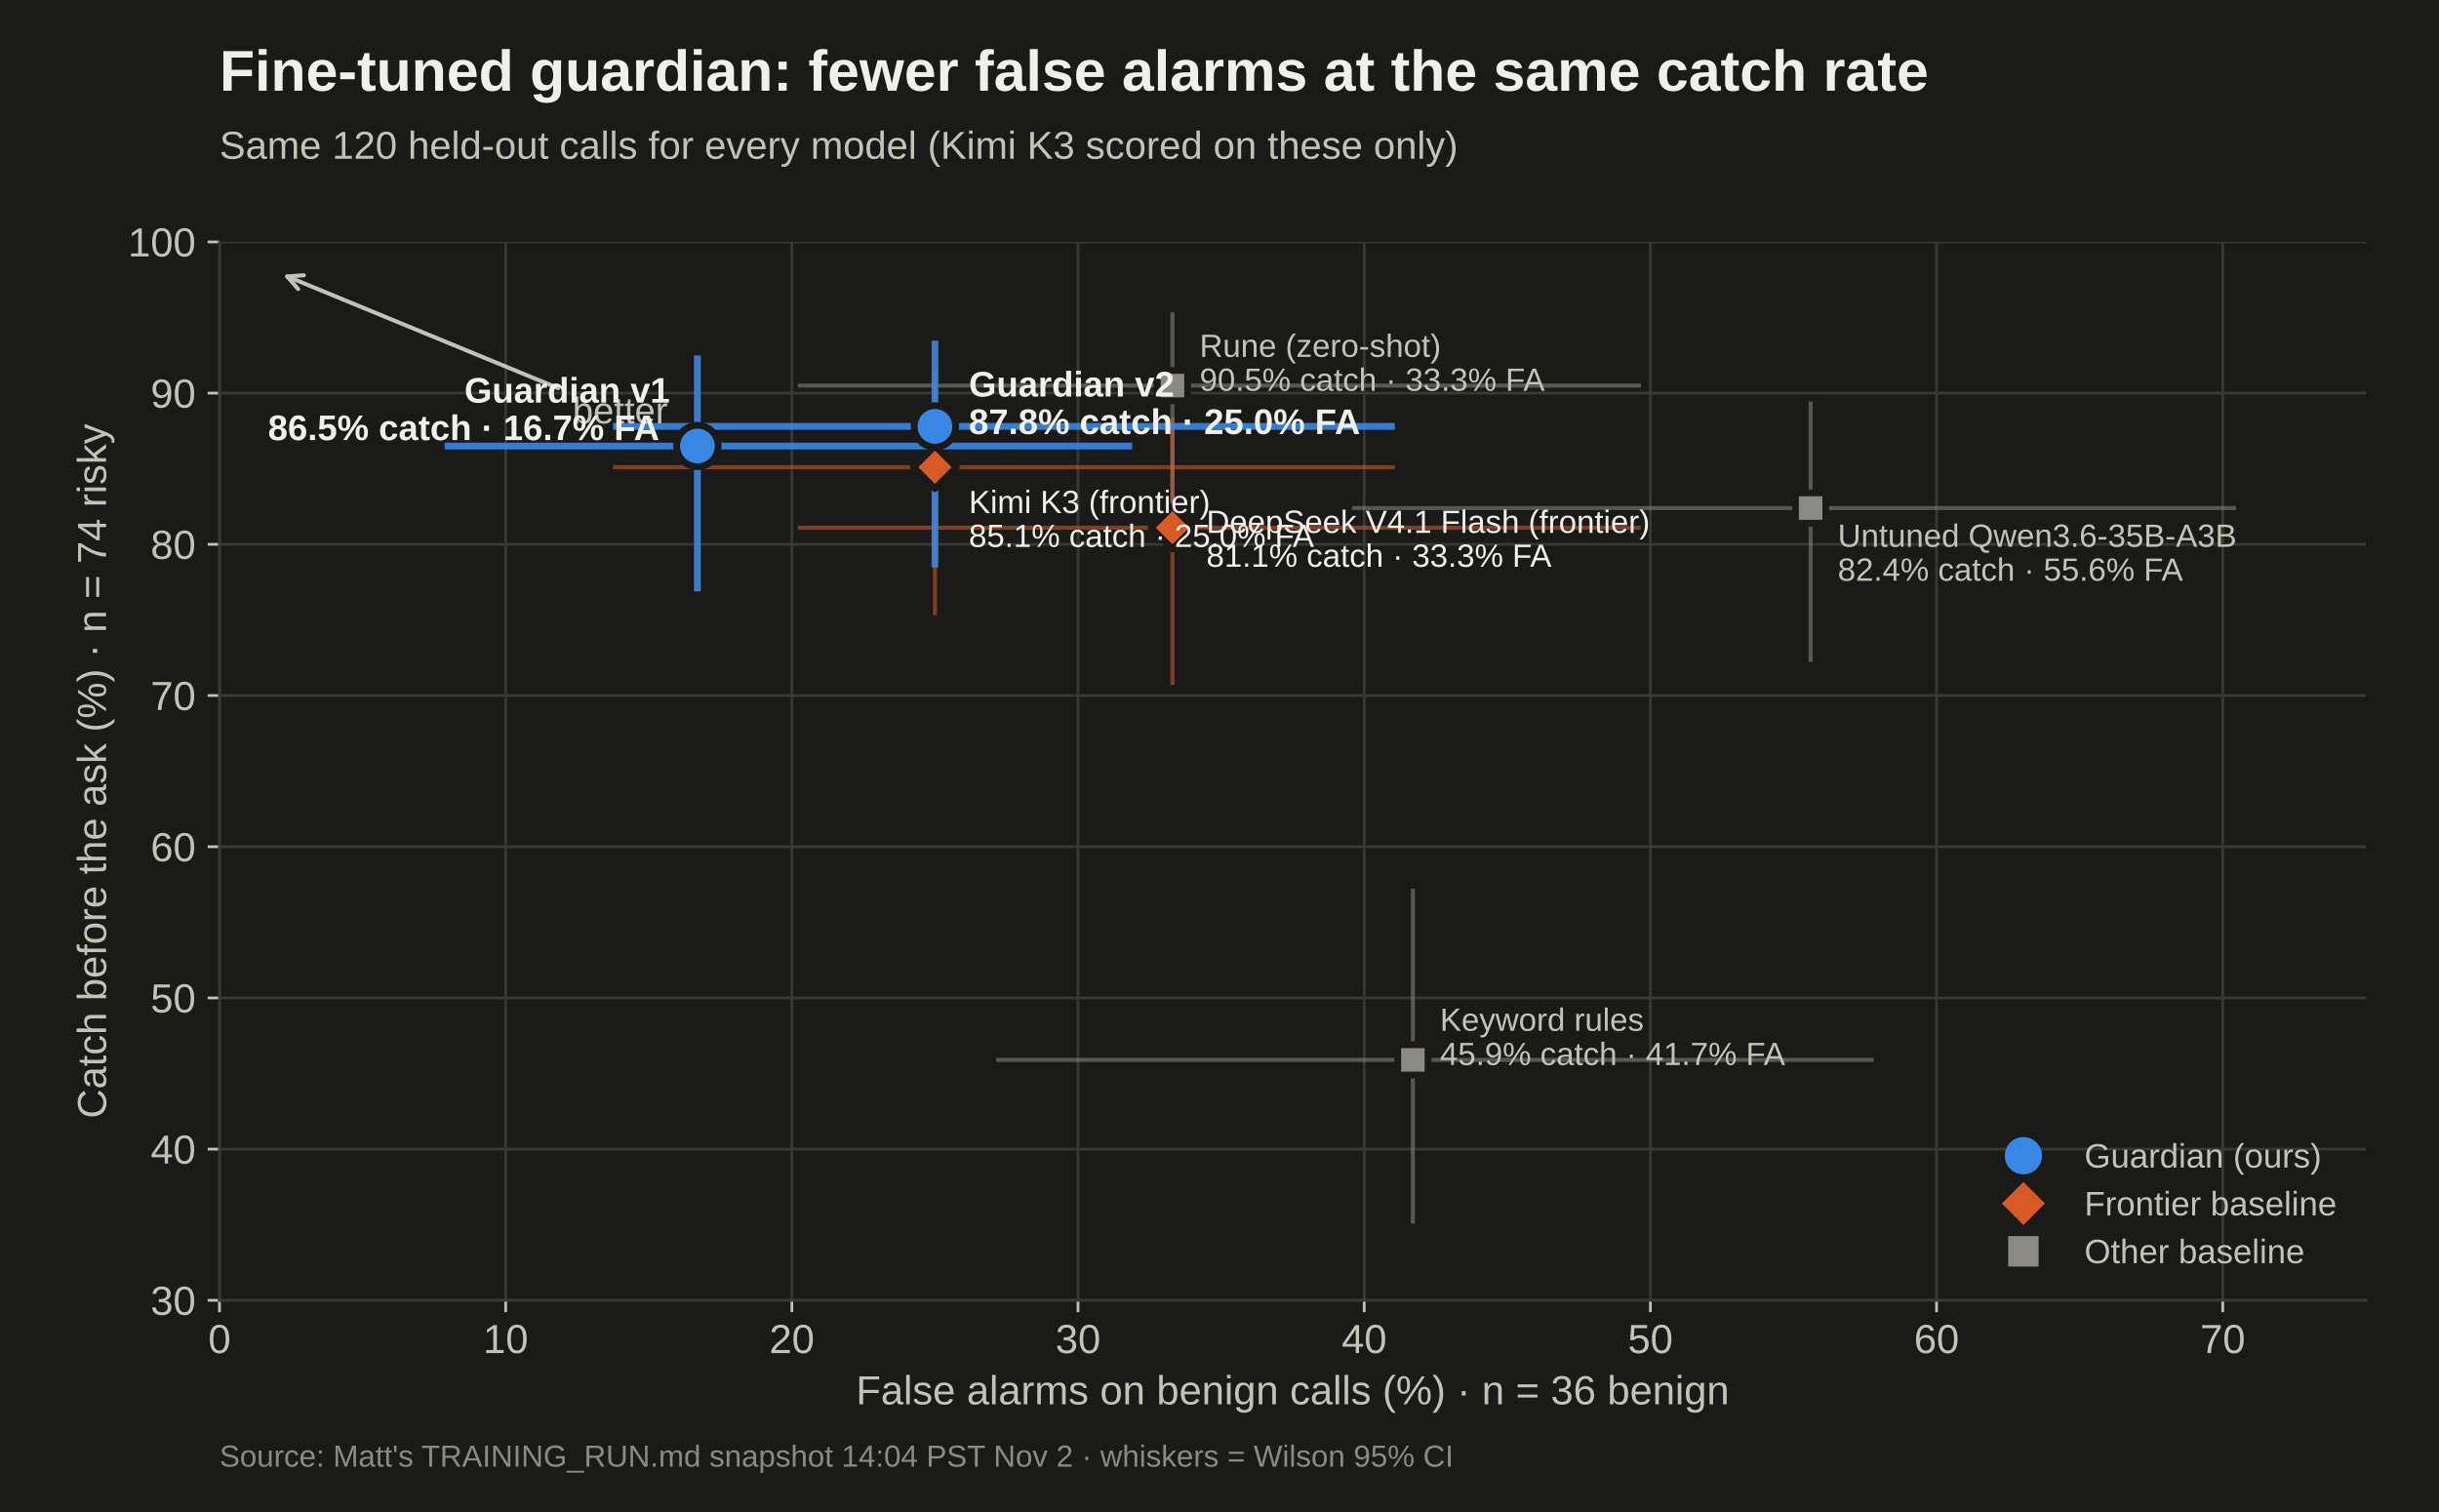
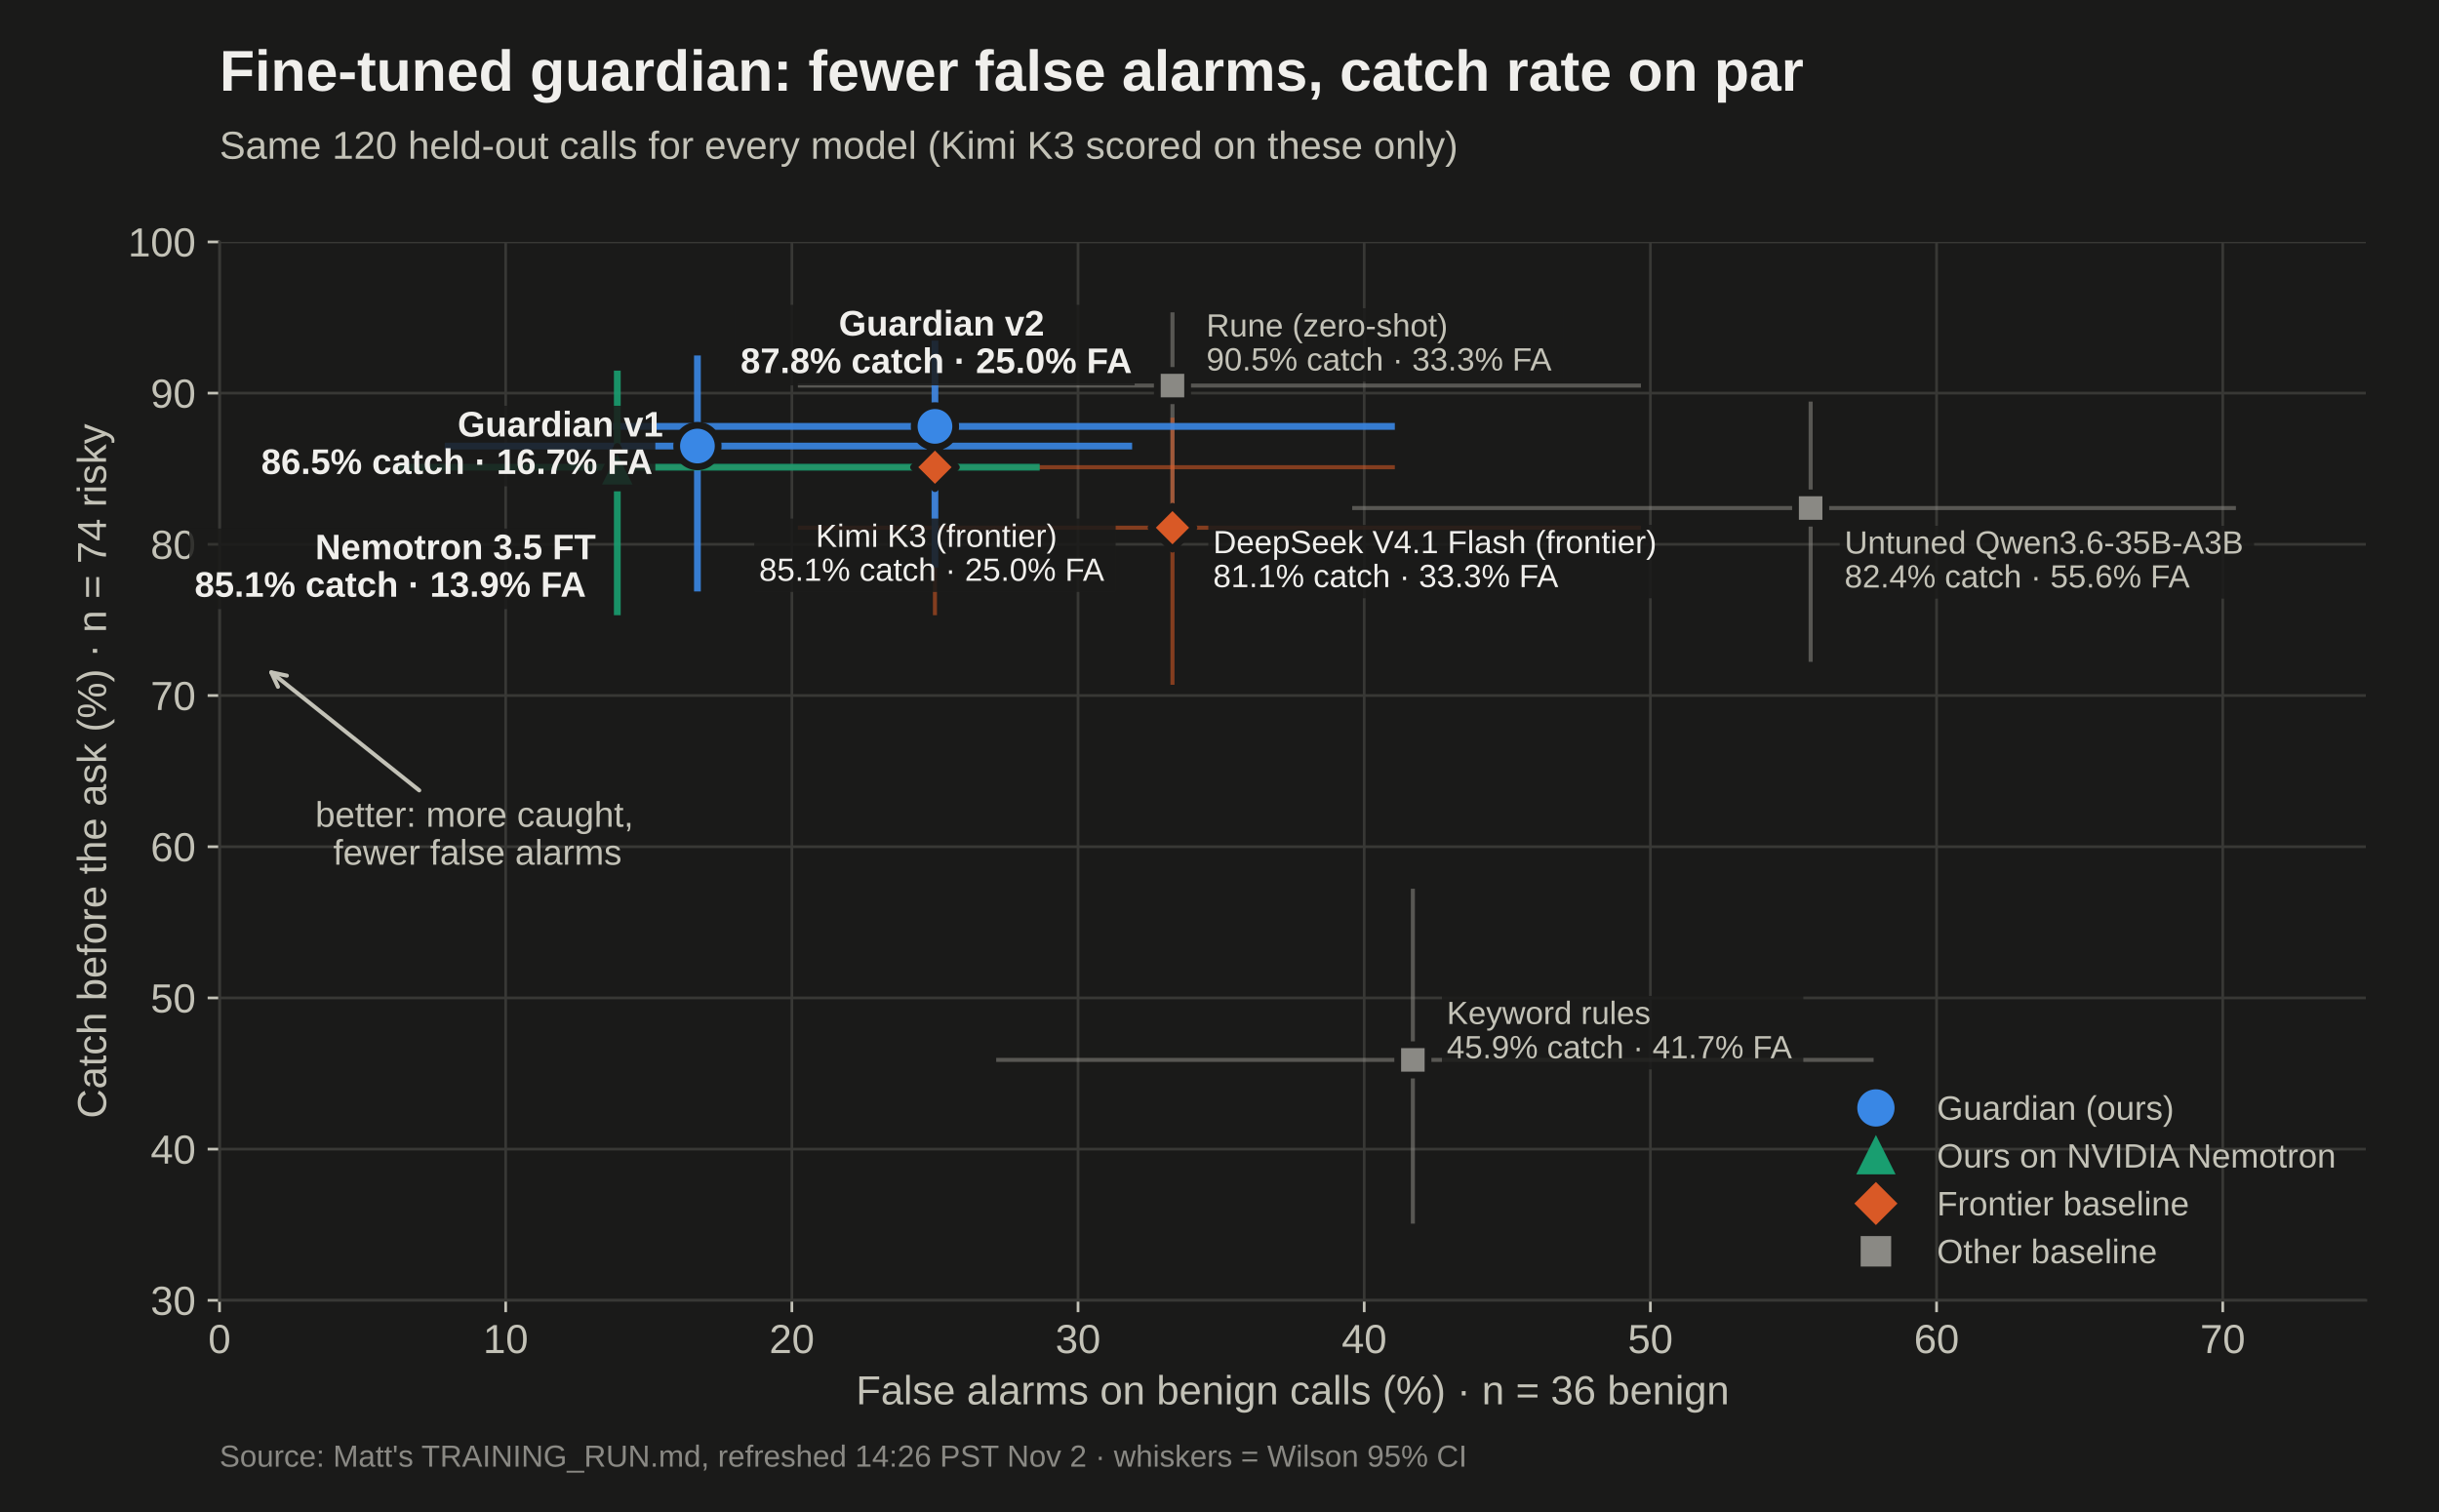
<svg xmlns="http://www.w3.org/2000/svg" xmlns:xlink="http://www.w3.org/1999/xlink" width="720pt" height="446.4pt" viewBox="0 0 720 446.4" version="1.1">
  <defs>
    <style type="text/css">*{stroke-linejoin: round; stroke-linecap: butt}</style>
  </defs>
  <g id="figure_1">
    <g id="patch_1">
      <path d="M 0 446.4  L 720 446.4  L 720 0  L 0 0  z " style="fill: #1a1a19" />
    </g>
    <g id="axes_1">
      <g id="patch_2">
        <path d="M 64.8 383.904  L 698.4 383.904  L 698.4 71.424  L 64.8 71.424  z " style="fill: #1a1a19" />
      </g>
      <g id="matplotlib.axis_1">
        <g id="xtick_1">
          <g id="line2d_1">
-             <path d="M 64.8 383.904  L 64.8 71.424  " clip-path="url(#pb480cf53c1)" style="fill: none; stroke: #383835; stroke-width: 0.8; stroke-linecap: square" />
+             <path d="M 64.8 383.904  L 64.8 71.424  " clip-path="url(#p4a1ff28bc2)" style="fill: none; stroke: #383835; stroke-width: 0.8; stroke-linecap: square" />
          </g>
          <g id="line2d_2">
            <defs>
-               <path id="m841cbc6b92" d="M 0 0  L 0 3.5  " style="stroke: #c3c2b7; stroke-width: 0.8" />
+               <path id="md585aa8cbf" d="M 0 0  L 0 3.5  " style="stroke: #c3c2b7; stroke-width: 0.8" />
            </defs>
            <g>
-               <use xlink:href="#m841cbc6b92" x="64.8" y="383.904" style="fill: #c3c2b7; stroke: #c3c2b7; stroke-width: 0.8" />
+               <use xlink:href="#md585aa8cbf" x="64.8" y="383.904" style="fill: #c3c2b7; stroke: #c3c2b7; stroke-width: 0.8" />
            </g>
          </g>
          <g id="text_1">
            <text style="fill: #c3c2b7; font: 12px 'Helvetica Neue', 'Arial', 'DejaVu Sans'; text-anchor: middle" x="64.8" y="399.473" transform="rotate(-0 64.8 399.4728)">0</text>
          </g>
        </g>
        <g id="xtick_2">
          <g id="line2d_3">
-             <path d="M 149.28 383.904  L 149.28 71.424  " clip-path="url(#pb480cf53c1)" style="fill: none; stroke: #383835; stroke-width: 0.8; stroke-linecap: square" />
+             <path d="M 149.28 383.904  L 149.28 71.424  " clip-path="url(#p4a1ff28bc2)" style="fill: none; stroke: #383835; stroke-width: 0.8; stroke-linecap: square" />
          </g>
          <g id="line2d_4">
            <g>
-               <use xlink:href="#m841cbc6b92" x="149.28" y="383.904" style="fill: #c3c2b7; stroke: #c3c2b7; stroke-width: 0.8" />
+               <use xlink:href="#md585aa8cbf" x="149.28" y="383.904" style="fill: #c3c2b7; stroke: #c3c2b7; stroke-width: 0.8" />
            </g>
          </g>
          <g id="text_2">
            <text style="fill: #c3c2b7; font: 12px 'Helvetica Neue', 'Arial', 'DejaVu Sans'; text-anchor: middle" x="149.28" y="399.473" transform="rotate(-0 149.28 399.4728)">10</text>
          </g>
        </g>
        <g id="xtick_3">
          <g id="line2d_5">
-             <path d="M 233.76 383.904  L 233.76 71.424  " clip-path="url(#pb480cf53c1)" style="fill: none; stroke: #383835; stroke-width: 0.8; stroke-linecap: square" />
+             <path d="M 233.76 383.904  L 233.76 71.424  " clip-path="url(#p4a1ff28bc2)" style="fill: none; stroke: #383835; stroke-width: 0.8; stroke-linecap: square" />
          </g>
          <g id="line2d_6">
            <g>
-               <use xlink:href="#m841cbc6b92" x="233.76" y="383.904" style="fill: #c3c2b7; stroke: #c3c2b7; stroke-width: 0.8" />
+               <use xlink:href="#md585aa8cbf" x="233.76" y="383.904" style="fill: #c3c2b7; stroke: #c3c2b7; stroke-width: 0.8" />
            </g>
          </g>
          <g id="text_3">
            <text style="fill: #c3c2b7; font: 12px 'Helvetica Neue', 'Arial', 'DejaVu Sans'; text-anchor: middle" x="233.76" y="399.473" transform="rotate(-0 233.76 399.4728)">20</text>
          </g>
        </g>
        <g id="xtick_4">
          <g id="line2d_7">
-             <path d="M 318.24 383.904  L 318.24 71.424  " clip-path="url(#pb480cf53c1)" style="fill: none; stroke: #383835; stroke-width: 0.8; stroke-linecap: square" />
+             <path d="M 318.24 383.904  L 318.24 71.424  " clip-path="url(#p4a1ff28bc2)" style="fill: none; stroke: #383835; stroke-width: 0.8; stroke-linecap: square" />
          </g>
          <g id="line2d_8">
            <g>
-               <use xlink:href="#m841cbc6b92" x="318.24" y="383.904" style="fill: #c3c2b7; stroke: #c3c2b7; stroke-width: 0.8" />
+               <use xlink:href="#md585aa8cbf" x="318.24" y="383.904" style="fill: #c3c2b7; stroke: #c3c2b7; stroke-width: 0.8" />
            </g>
          </g>
          <g id="text_4">
            <text style="fill: #c3c2b7; font: 12px 'Helvetica Neue', 'Arial', 'DejaVu Sans'; text-anchor: middle" x="318.24" y="399.473" transform="rotate(-0 318.24 399.4728)">30</text>
          </g>
        </g>
        <g id="xtick_5">
          <g id="line2d_9">
-             <path d="M 402.72 383.904  L 402.72 71.424  " clip-path="url(#pb480cf53c1)" style="fill: none; stroke: #383835; stroke-width: 0.8; stroke-linecap: square" />
+             <path d="M 402.72 383.904  L 402.72 71.424  " clip-path="url(#p4a1ff28bc2)" style="fill: none; stroke: #383835; stroke-width: 0.8; stroke-linecap: square" />
          </g>
          <g id="line2d_10">
            <g>
-               <use xlink:href="#m841cbc6b92" x="402.72" y="383.904" style="fill: #c3c2b7; stroke: #c3c2b7; stroke-width: 0.8" />
+               <use xlink:href="#md585aa8cbf" x="402.72" y="383.904" style="fill: #c3c2b7; stroke: #c3c2b7; stroke-width: 0.8" />
            </g>
          </g>
          <g id="text_5">
            <text style="fill: #c3c2b7; font: 12px 'Helvetica Neue', 'Arial', 'DejaVu Sans'; text-anchor: middle" x="402.72" y="399.473" transform="rotate(-0 402.72 399.4728)">40</text>
          </g>
        </g>
        <g id="xtick_6">
          <g id="line2d_11">
-             <path d="M 487.2 383.904  L 487.2 71.424  " clip-path="url(#pb480cf53c1)" style="fill: none; stroke: #383835; stroke-width: 0.8; stroke-linecap: square" />
+             <path d="M 487.2 383.904  L 487.2 71.424  " clip-path="url(#p4a1ff28bc2)" style="fill: none; stroke: #383835; stroke-width: 0.8; stroke-linecap: square" />
          </g>
          <g id="line2d_12">
            <g>
-               <use xlink:href="#m841cbc6b92" x="487.2" y="383.904" style="fill: #c3c2b7; stroke: #c3c2b7; stroke-width: 0.8" />
+               <use xlink:href="#md585aa8cbf" x="487.2" y="383.904" style="fill: #c3c2b7; stroke: #c3c2b7; stroke-width: 0.8" />
            </g>
          </g>
          <g id="text_6">
            <text style="fill: #c3c2b7; font: 12px 'Helvetica Neue', 'Arial', 'DejaVu Sans'; text-anchor: middle" x="487.2" y="399.473" transform="rotate(-0 487.2 399.4728)">50</text>
          </g>
        </g>
        <g id="xtick_7">
          <g id="line2d_13">
-             <path d="M 571.68 383.904  L 571.68 71.424  " clip-path="url(#pb480cf53c1)" style="fill: none; stroke: #383835; stroke-width: 0.8; stroke-linecap: square" />
+             <path d="M 571.68 383.904  L 571.68 71.424  " clip-path="url(#p4a1ff28bc2)" style="fill: none; stroke: #383835; stroke-width: 0.8; stroke-linecap: square" />
          </g>
          <g id="line2d_14">
            <g>
-               <use xlink:href="#m841cbc6b92" x="571.68" y="383.904" style="fill: #c3c2b7; stroke: #c3c2b7; stroke-width: 0.8" />
+               <use xlink:href="#md585aa8cbf" x="571.68" y="383.904" style="fill: #c3c2b7; stroke: #c3c2b7; stroke-width: 0.8" />
            </g>
          </g>
          <g id="text_7">
            <text style="fill: #c3c2b7; font: 12px 'Helvetica Neue', 'Arial', 'DejaVu Sans'; text-anchor: middle" x="571.68" y="399.473" transform="rotate(-0 571.68 399.4728)">60</text>
          </g>
        </g>
        <g id="xtick_8">
          <g id="line2d_15">
-             <path d="M 656.16 383.904  L 656.16 71.424  " clip-path="url(#pb480cf53c1)" style="fill: none; stroke: #383835; stroke-width: 0.8; stroke-linecap: square" />
+             <path d="M 656.16 383.904  L 656.16 71.424  " clip-path="url(#p4a1ff28bc2)" style="fill: none; stroke: #383835; stroke-width: 0.8; stroke-linecap: square" />
          </g>
          <g id="line2d_16">
            <g>
-               <use xlink:href="#m841cbc6b92" x="656.16" y="383.904" style="fill: #c3c2b7; stroke: #c3c2b7; stroke-width: 0.8" />
+               <use xlink:href="#md585aa8cbf" x="656.16" y="383.904" style="fill: #c3c2b7; stroke: #c3c2b7; stroke-width: 0.8" />
            </g>
          </g>
          <g id="text_8">
            <text style="fill: #c3c2b7; font: 12px 'Helvetica Neue', 'Arial', 'DejaVu Sans'; text-anchor: middle" x="656.16" y="399.473" transform="rotate(-0 656.16 399.4728)">70</text>
          </g>
        </g>
        <g id="text_9">
          <text style="fill: #c3c2b7; font: 12px 'Helvetica Neue', 'Arial', 'DejaVu Sans'; text-anchor: middle" x="381.6" y="414.608" transform="rotate(-0 381.6 414.6084)">False alarms on benign calls (%)  ·  n = 36 benign</text>
        </g>
      </g>
      <g id="matplotlib.axis_2">
        <g id="ytick_1">
          <g id="line2d_17">
-             <path d="M 64.8 383.904  L 698.4 383.904  " clip-path="url(#pb480cf53c1)" style="fill: none; stroke: #383835; stroke-width: 0.8; stroke-linecap: square" />
+             <path d="M 64.8 383.904  L 698.4 383.904  " clip-path="url(#p4a1ff28bc2)" style="fill: none; stroke: #383835; stroke-width: 0.8; stroke-linecap: square" />
          </g>
          <g id="line2d_18">
            <defs>
-               <path id="m10fab59964" d="M 0 0  L -3.5 0  " style="stroke: #c3c2b7; stroke-width: 0.8" />
+               <path id="mf73fbe4096" d="M 0 0  L -3.5 0  " style="stroke: #c3c2b7; stroke-width: 0.8" />
            </defs>
            <g>
-               <use xlink:href="#m10fab59964" x="64.8" y="383.904" style="fill: #c3c2b7; stroke: #c3c2b7; stroke-width: 0.8" />
+               <use xlink:href="#mf73fbe4096" x="64.8" y="383.904" style="fill: #c3c2b7; stroke: #c3c2b7; stroke-width: 0.8" />
            </g>
          </g>
          <g id="text_10">
            <text style="fill: #c3c2b7; font: 12px 'Helvetica Neue', 'Arial', 'DejaVu Sans'; text-anchor: end" x="57.8" y="388.188" transform="rotate(-0 57.8 388.1884)">30</text>
          </g>
        </g>
        <g id="ytick_2">
          <g id="line2d_19">
-             <path d="M 64.8 339.264  L 698.4 339.264  " clip-path="url(#pb480cf53c1)" style="fill: none; stroke: #383835; stroke-width: 0.8; stroke-linecap: square" />
+             <path d="M 64.8 339.264  L 698.4 339.264  " clip-path="url(#p4a1ff28bc2)" style="fill: none; stroke: #383835; stroke-width: 0.8; stroke-linecap: square" />
          </g>
          <g id="line2d_20">
            <g>
-               <use xlink:href="#m10fab59964" x="64.8" y="339.264" style="fill: #c3c2b7; stroke: #c3c2b7; stroke-width: 0.8" />
+               <use xlink:href="#mf73fbe4096" x="64.8" y="339.264" style="fill: #c3c2b7; stroke: #c3c2b7; stroke-width: 0.8" />
            </g>
          </g>
          <g id="text_11">
            <text style="fill: #c3c2b7; font: 12px 'Helvetica Neue', 'Arial', 'DejaVu Sans'; text-anchor: end" x="57.8" y="343.548" transform="rotate(-0 57.8 343.5484)">40</text>
          </g>
        </g>
        <g id="ytick_3">
          <g id="line2d_21">
-             <path d="M 64.8 294.624  L 698.4 294.624  " clip-path="url(#pb480cf53c1)" style="fill: none; stroke: #383835; stroke-width: 0.8; stroke-linecap: square" />
+             <path d="M 64.8 294.624  L 698.4 294.624  " clip-path="url(#p4a1ff28bc2)" style="fill: none; stroke: #383835; stroke-width: 0.8; stroke-linecap: square" />
          </g>
          <g id="line2d_22">
            <g>
-               <use xlink:href="#m10fab59964" x="64.8" y="294.624" style="fill: #c3c2b7; stroke: #c3c2b7; stroke-width: 0.8" />
+               <use xlink:href="#mf73fbe4096" x="64.8" y="294.624" style="fill: #c3c2b7; stroke: #c3c2b7; stroke-width: 0.8" />
            </g>
          </g>
          <g id="text_12">
            <text style="fill: #c3c2b7; font: 12px 'Helvetica Neue', 'Arial', 'DejaVu Sans'; text-anchor: end" x="57.8" y="298.908" transform="rotate(-0 57.8 298.9084)">50</text>
          </g>
        </g>
        <g id="ytick_4">
          <g id="line2d_23">
-             <path d="M 64.8 249.984  L 698.4 249.984  " clip-path="url(#pb480cf53c1)" style="fill: none; stroke: #383835; stroke-width: 0.8; stroke-linecap: square" />
+             <path d="M 64.8 249.984  L 698.4 249.984  " clip-path="url(#p4a1ff28bc2)" style="fill: none; stroke: #383835; stroke-width: 0.8; stroke-linecap: square" />
          </g>
          <g id="line2d_24">
            <g>
-               <use xlink:href="#m10fab59964" x="64.8" y="249.984" style="fill: #c3c2b7; stroke: #c3c2b7; stroke-width: 0.8" />
+               <use xlink:href="#mf73fbe4096" x="64.8" y="249.984" style="fill: #c3c2b7; stroke: #c3c2b7; stroke-width: 0.8" />
            </g>
          </g>
          <g id="text_13">
            <text style="fill: #c3c2b7; font: 12px 'Helvetica Neue', 'Arial', 'DejaVu Sans'; text-anchor: end" x="57.8" y="254.268" transform="rotate(-0 57.8 254.2684)">60</text>
          </g>
        </g>
        <g id="ytick_5">
          <g id="line2d_25">
-             <path d="M 64.8 205.344  L 698.4 205.344  " clip-path="url(#pb480cf53c1)" style="fill: none; stroke: #383835; stroke-width: 0.8; stroke-linecap: square" />
+             <path d="M 64.8 205.344  L 698.4 205.344  " clip-path="url(#p4a1ff28bc2)" style="fill: none; stroke: #383835; stroke-width: 0.8; stroke-linecap: square" />
          </g>
          <g id="line2d_26">
            <g>
-               <use xlink:href="#m10fab59964" x="64.8" y="205.344" style="fill: #c3c2b7; stroke: #c3c2b7; stroke-width: 0.8" />
+               <use xlink:href="#mf73fbe4096" x="64.8" y="205.344" style="fill: #c3c2b7; stroke: #c3c2b7; stroke-width: 0.8" />
            </g>
          </g>
          <g id="text_14">
            <text style="fill: #c3c2b7; font: 12px 'Helvetica Neue', 'Arial', 'DejaVu Sans'; text-anchor: end" x="57.8" y="209.628" transform="rotate(-0 57.8 209.6284)">70</text>
          </g>
        </g>
        <g id="ytick_6">
          <g id="line2d_27">
-             <path d="M 64.8 160.704  L 698.4 160.704  " clip-path="url(#pb480cf53c1)" style="fill: none; stroke: #383835; stroke-width: 0.8; stroke-linecap: square" />
+             <path d="M 64.8 160.704  L 698.4 160.704  " clip-path="url(#p4a1ff28bc2)" style="fill: none; stroke: #383835; stroke-width: 0.8; stroke-linecap: square" />
          </g>
          <g id="line2d_28">
            <g>
-               <use xlink:href="#m10fab59964" x="64.8" y="160.704" style="fill: #c3c2b7; stroke: #c3c2b7; stroke-width: 0.8" />
+               <use xlink:href="#mf73fbe4096" x="64.8" y="160.704" style="fill: #c3c2b7; stroke: #c3c2b7; stroke-width: 0.8" />
            </g>
          </g>
          <g id="text_15">
            <text style="fill: #c3c2b7; font: 12px 'Helvetica Neue', 'Arial', 'DejaVu Sans'; text-anchor: end" x="57.8" y="164.988" transform="rotate(-0 57.8 164.9884)">80</text>
          </g>
        </g>
        <g id="ytick_7">
          <g id="line2d_29">
-             <path d="M 64.8 116.064  L 698.4 116.064  " clip-path="url(#pb480cf53c1)" style="fill: none; stroke: #383835; stroke-width: 0.8; stroke-linecap: square" />
+             <path d="M 64.8 116.064  L 698.4 116.064  " clip-path="url(#p4a1ff28bc2)" style="fill: none; stroke: #383835; stroke-width: 0.8; stroke-linecap: square" />
          </g>
          <g id="line2d_30">
            <g>
-               <use xlink:href="#m10fab59964" x="64.8" y="116.064" style="fill: #c3c2b7; stroke: #c3c2b7; stroke-width: 0.8" />
+               <use xlink:href="#mf73fbe4096" x="64.8" y="116.064" style="fill: #c3c2b7; stroke: #c3c2b7; stroke-width: 0.8" />
            </g>
          </g>
          <g id="text_16">
            <text style="fill: #c3c2b7; font: 12px 'Helvetica Neue', 'Arial', 'DejaVu Sans'; text-anchor: end" x="57.8" y="120.348" transform="rotate(-0 57.8 120.3484)">90</text>
          </g>
        </g>
        <g id="ytick_8">
          <g id="line2d_31">
-             <path d="M 64.8 71.424  L 698.4 71.424  " clip-path="url(#pb480cf53c1)" style="fill: none; stroke: #383835; stroke-width: 0.8; stroke-linecap: square" />
+             <path d="M 64.8 71.424  L 698.4 71.424  " clip-path="url(#p4a1ff28bc2)" style="fill: none; stroke: #383835; stroke-width: 0.8; stroke-linecap: square" />
          </g>
          <g id="line2d_32">
            <g>
-               <use xlink:href="#m10fab59964" x="64.8" y="71.424" style="fill: #c3c2b7; stroke: #c3c2b7; stroke-width: 0.8" />
+               <use xlink:href="#mf73fbe4096" x="64.8" y="71.424" style="fill: #c3c2b7; stroke: #c3c2b7; stroke-width: 0.8" />
            </g>
          </g>
          <g id="text_17">
            <text style="fill: #c3c2b7; font: 12px 'Helvetica Neue', 'Arial', 'DejaVu Sans'; text-anchor: end" x="57.8" y="75.708" transform="rotate(-0 57.8 75.70838)">100</text>
          </g>
        </g>
        <g id="text_18">
          <text style="fill: #c3c2b7; font: 12px 'Helvetica Neue', 'Arial', 'DejaVu Sans'; text-anchor: middle" x="31.302" y="227.664" transform="rotate(-90 31.30187 227.664)">Catch before the ask (%)  ·  n = 74 risky</text>
        </g>
      </g>
      <g id="LineCollection_1">
-         <path d="M 294.079 312.926  L 553.094 312.926  " clip-path="url(#pb480cf53c1)" style="fill: none; stroke: #8a8984; stroke-opacity: 0.55; stroke-width: 1.2" />
+         <path d="M 294.079 312.926  L 553.094 312.926  " clip-path="url(#p4a1ff28bc2)" style="fill: none; stroke: #8a8984; stroke-opacity: 0.55; stroke-width: 1.2" />
      </g>
      <g id="LineCollection_2">
-         <path d="M 417.082 361.272  L 417.082 262.394  " clip-path="url(#pb480cf53c1)" style="fill: none; stroke: #8a8984; stroke-opacity: 0.55; stroke-width: 1.2" />
+         <path d="M 417.082 361.272  L 417.082 262.394  " clip-path="url(#p4a1ff28bc2)" style="fill: none; stroke: #8a8984; stroke-opacity: 0.55; stroke-width: 1.2" />
      </g>
      <g id="LineCollection_3">
-         <path d="M 235.534 113.832  L 484.412 113.832  " clip-path="url(#pb480cf53c1)" style="fill: none; stroke: #8a8984; stroke-opacity: 0.55; stroke-width: 1.2" />
+         <path d="M 235.534 113.832  L 484.412 113.832  " clip-path="url(#p4a1ff28bc2)" style="fill: none; stroke: #8a8984; stroke-opacity: 0.55; stroke-width: 1.2" />
      </g>
      <g id="LineCollection_4">
-         <path d="M 346.118 152.937  L 346.118 92.226  " clip-path="url(#pb480cf53c1)" style="fill: none; stroke: #8a8984; stroke-opacity: 0.55; stroke-width: 1.2" />
+         <path d="M 346.118 152.937  L 346.118 92.226  " clip-path="url(#p4a1ff28bc2)" style="fill: none; stroke: #8a8984; stroke-opacity: 0.55; stroke-width: 1.2" />
      </g>
      <g id="LineCollection_5">
-         <path d="M 399.172 149.99  L 660.046 149.99  " clip-path="url(#pb480cf53c1)" style="fill: none; stroke: #8a8984; stroke-opacity: 0.55; stroke-width: 1.2" />
+         <path d="M 399.172 149.99  L 660.046 149.99  " clip-path="url(#p4a1ff28bc2)" style="fill: none; stroke: #8a8984; stroke-opacity: 0.55; stroke-width: 1.2" />
      </g>
      <g id="LineCollection_6">
-         <path d="M 534.509 195.389  L 534.509 118.564  " clip-path="url(#pb480cf53c1)" style="fill: none; stroke: #8a8984; stroke-opacity: 0.55; stroke-width: 1.2" />
+         <path d="M 534.509 195.389  L 534.509 118.564  " clip-path="url(#p4a1ff28bc2)" style="fill: none; stroke: #8a8984; stroke-opacity: 0.55; stroke-width: 1.2" />
      </g>
      <g id="LineCollection_7">
-         <path d="M 180.96 137.938  L 411.759 137.938  " clip-path="url(#pb480cf53c1)" style="fill: none; stroke: #d95926; stroke-opacity: 0.55; stroke-width: 1.2" />
+         <path d="M 180.96 137.938  L 411.759 137.938  " clip-path="url(#p4a1ff28bc2)" style="fill: none; stroke: #d95926; stroke-opacity: 0.55; stroke-width: 1.2" />
      </g>
      <g id="LineCollection_8">
-         <path d="M 276 181.64  L 276 109.413  " clip-path="url(#pb480cf53c1)" style="fill: none; stroke: #d95926; stroke-opacity: 0.55; stroke-width: 1.2" />
+         <path d="M 276 181.64  L 276 109.413  " clip-path="url(#p4a1ff28bc2)" style="fill: none; stroke: #d95926; stroke-opacity: 0.55; stroke-width: 1.2" />
      </g>
      <g id="LineCollection_9">
-         <path d="M 235.534 155.794  L 484.412 155.794  " clip-path="url(#pb480cf53c1)" style="fill: none; stroke: #d95926; stroke-opacity: 0.55; stroke-width: 1.2" />
+         <path d="M 235.534 155.794  L 484.412 155.794  " clip-path="url(#p4a1ff28bc2)" style="fill: none; stroke: #d95926; stroke-opacity: 0.55; stroke-width: 1.2" />
      </g>
      <g id="LineCollection_10">
-         <path d="M 346.118 202.175  L 346.118 123.296  " clip-path="url(#pb480cf53c1)" style="fill: none; stroke: #d95926; stroke-opacity: 0.55; stroke-width: 1.2" />
+         <path d="M 346.118 202.175  L 346.118 123.296  " clip-path="url(#p4a1ff28bc2)" style="fill: none; stroke: #d95926; stroke-opacity: 0.55; stroke-width: 1.2" />
      </g>
      <g id="LineCollection_11">
-         <path d="M 131.286 131.688  L 334.207 131.688  " clip-path="url(#pb480cf53c1)" style="fill: none; stroke: #3987e5; stroke-opacity: 0.9; stroke-width: 2" />
+         <path d="M 131.286 131.688  L 334.207 131.688  " clip-path="url(#p4a1ff28bc2)" style="fill: none; stroke: #3987e5; stroke-opacity: 0.9; stroke-width: 2" />
      </g>
      <g id="LineCollection_12">
-         <path d="M 205.882 174.632  L 205.882 104.949  " clip-path="url(#pb480cf53c1)" style="fill: none; stroke: #3987e5; stroke-opacity: 0.9; stroke-width: 2" />
+         <path d="M 205.882 174.632  L 205.882 104.949  " clip-path="url(#p4a1ff28bc2)" style="fill: none; stroke: #3987e5; stroke-opacity: 0.9; stroke-width: 2" />
      </g>
      <g id="LineCollection_13">
-         <path d="M 180.96 125.885  L 411.759 125.885  " clip-path="url(#pb480cf53c1)" style="fill: none; stroke: #3987e5; stroke-opacity: 0.9; stroke-width: 2" />
+         <path d="M 180.96 125.885  L 411.759 125.885  " clip-path="url(#p4a1ff28bc2)" style="fill: none; stroke: #3987e5; stroke-opacity: 0.9; stroke-width: 2" />
      </g>
      <g id="LineCollection_14">
-         <path d="M 276 167.534  L 276 100.574  " clip-path="url(#pb480cf53c1)" style="fill: none; stroke: #3987e5; stroke-opacity: 0.9; stroke-width: 2" />
+         <path d="M 276 167.534  L 276 100.574  " clip-path="url(#p4a1ff28bc2)" style="fill: none; stroke: #3987e5; stroke-opacity: 0.9; stroke-width: 2" />
+       </g>
+       <g id="LineCollection_15">
+         <path d="M 116.164 137.938  L 306.92 137.938  " clip-path="url(#p4a1ff28bc2)" style="fill: none; stroke: #199e70; stroke-opacity: 0.9; stroke-width: 2" />
+       </g>
+       <g id="LineCollection_16">
+         <path d="M 182.227 181.64  L 182.227 109.413  " clip-path="url(#p4a1ff28bc2)" style="fill: none; stroke: #199e70; stroke-opacity: 0.9; stroke-width: 2" />
      </g>
      <g id="patch_3">
        <path d="M 64.8 383.904  L 64.8 71.424  " style="fill: none; stroke: #383835; stroke-width: 0.8; stroke-linejoin: miter; stroke-linecap: square" />
      </g>
      <g id="patch_4">
        <path d="M 64.8 383.904  L 698.4 383.904  " style="fill: none; stroke: #383835; stroke-width: 0.8; stroke-linejoin: miter; stroke-linecap: square" />
      </g>
      <g id="PathCollection_1">
        <defs>
-           <path id="m878b433e5a" d="M -4.472 4.472  L 4.472 4.472  L 4.472 -4.472  L -4.472 -4.472  z " style="stroke: #1a1a19; stroke-width: 2" />
+           <path id="maf0475ab36" d="M -4.472 4.472  L 4.472 4.472  L 4.472 -4.472  L -4.472 -4.472  z " style="stroke: #1a1a19; stroke-width: 2" />
        </defs>
-         <g clip-path="url(#pb480cf53c1)">
-           <use xlink:href="#m878b433e5a" x="417.082" y="312.926" style="fill: #8a8984; stroke: #1a1a19; stroke-width: 2" />
+         <g clip-path="url(#p4a1ff28bc2)">
+           <use xlink:href="#maf0475ab36" x="417.082" y="312.926" style="fill: #8a8984; stroke: #1a1a19; stroke-width: 2" />
        </g>
      </g>
      <g id="PathCollection_2">
-         <g clip-path="url(#pb480cf53c1)">
-           <use xlink:href="#m878b433e5a" x="346.118" y="113.832" style="fill: #8a8984; stroke: #1a1a19; stroke-width: 2" />
+         <g clip-path="url(#p4a1ff28bc2)">
+           <use xlink:href="#maf0475ab36" x="346.118" y="113.832" style="fill: #8a8984; stroke: #1a1a19; stroke-width: 2" />
        </g>
      </g>
      <g id="PathCollection_3">
-         <g clip-path="url(#pb480cf53c1)">
-           <use xlink:href="#m878b433e5a" x="534.509" y="149.99" style="fill: #8a8984; stroke: #1a1a19; stroke-width: 2" />
+         <g clip-path="url(#p4a1ff28bc2)">
+           <use xlink:href="#maf0475ab36" x="534.509" y="149.99" style="fill: #8a8984; stroke: #1a1a19; stroke-width: 2" />
        </g>
      </g>
      <g id="PathCollection_4">
        <defs>
-           <path id="m1013ca24e3" d="M -0 6.325  L 6.325 0  L 0 -6.325  L -6.325 -0  z " style="stroke: #1a1a19; stroke-width: 2" />
+           <path id="m5e7037a3ed" d="M -0 6.325  L 6.325 0  L 0 -6.325  L -6.325 -0  z " style="stroke: #1a1a19; stroke-width: 2" />
        </defs>
-         <g clip-path="url(#pb480cf53c1)">
-           <use xlink:href="#m1013ca24e3" x="276" y="137.938" style="fill: #d95926; stroke: #1a1a19; stroke-width: 2" />
+         <g clip-path="url(#p4a1ff28bc2)">
+           <use xlink:href="#m5e7037a3ed" x="276" y="137.938" style="fill: #d95926; stroke: #1a1a19; stroke-width: 2" />
        </g>
      </g>
      <g id="PathCollection_5">
-         <g clip-path="url(#pb480cf53c1)">
-           <use xlink:href="#m1013ca24e3" x="346.118" y="155.794" style="fill: #d95926; stroke: #1a1a19; stroke-width: 2" />
+         <g clip-path="url(#p4a1ff28bc2)">
+           <use xlink:href="#m5e7037a3ed" x="346.118" y="155.794" style="fill: #d95926; stroke: #1a1a19; stroke-width: 2" />
        </g>
      </g>
      <g id="PathCollection_6">
        <defs>
-           <path id="m135a8072fb" d="M 0 6.124  C 1.624 6.124 3.182 5.478 4.33 4.33  C 5.478 3.182 6.124 1.624 6.124 0  C 6.124 -1.624 5.478 -3.182 4.33 -4.33  C 3.182 -5.478 1.624 -6.124 0 -6.124  C -1.624 -6.124 -3.182 -5.478 -4.33 -4.33  C -5.478 -3.182 -6.124 -1.624 -6.124 0  C -6.124 1.624 -5.478 3.182 -4.33 4.33  C -3.182 5.478 -1.624 6.124 0 6.124  z " style="stroke: #1a1a19; stroke-width: 2" />
+           <path id="mde1cf2c0b6" d="M 0 6.124  C 1.624 6.124 3.182 5.478 4.33 4.33  C 5.478 3.182 6.124 1.624 6.124 0  C 6.124 -1.624 5.478 -3.182 4.33 -4.33  C 3.182 -5.478 1.624 -6.124 0 -6.124  C -1.624 -6.124 -3.182 -5.478 -4.33 -4.33  C -5.478 -3.182 -6.124 -1.624 -6.124 0  C -6.124 1.624 -5.478 3.182 -4.33 4.33  C -3.182 5.478 -1.624 6.124 0 6.124  z " style="stroke: #1a1a19; stroke-width: 2" />
        </defs>
-         <g clip-path="url(#pb480cf53c1)">
-           <use xlink:href="#m135a8072fb" x="205.882" y="131.688" style="fill: #3987e5; stroke: #1a1a19; stroke-width: 2" />
+         <g clip-path="url(#p4a1ff28bc2)">
+           <use xlink:href="#mde1cf2c0b6" x="205.882" y="131.688" style="fill: #3987e5; stroke: #1a1a19; stroke-width: 2" />
        </g>
      </g>
      <g id="PathCollection_7">
-         <g clip-path="url(#pb480cf53c1)">
-           <use xlink:href="#m135a8072fb" x="276" y="125.885" style="fill: #3987e5; stroke: #1a1a19; stroke-width: 2" />
+         <g clip-path="url(#p4a1ff28bc2)">
+           <use xlink:href="#mde1cf2c0b6" x="276" y="125.885" style="fill: #3987e5; stroke: #1a1a19; stroke-width: 2" />
+         </g>
+       </g>
+       <g id="PathCollection_8">
+         <defs>
+           <path id="m53f79a0382" d="M 0 -6.124  L -6.124 6.124  L 6.124 6.124  z " style="stroke: #1a1a19; stroke-width: 2" />
+         </defs>
+         <g clip-path="url(#p4a1ff28bc2)">
+           <use xlink:href="#m53f79a0382" x="182.227" y="137.938" style="fill: #199e70; stroke: #1a1a19; stroke-width: 2" />
        </g>
      </g>
      <g id="patch_5">
-         <path d="M 164.756 114.597  Q 124.15 97.855 84.784 81.625  " style="fill: none; stroke: #c3c2b7; stroke-width: 1.2; stroke-linecap: round" />
-         <path d="M 88.013 85.336  L 84.784 81.625  L 89.691 81.268  " style="fill: none; stroke: #c3c2b7; stroke-width: 1.2; stroke-linecap: round" />
+         <path d="M 123.758 233.348  Q 101.396 215.505 80.083 198.499  " style="fill: none; stroke: #c3c2b7; stroke-width: 1.2; stroke-linecap: round" />
+         <path d="M 82.056 202.76  L 80.083 198.499  L 84.676 199.477  " style="fill: none; stroke: #c3c2b7; stroke-width: 1.2; stroke-linecap: round" />
      </g>
      <g id="text_19">
-         <text style="fill: #c3c2b7; font: 11px 'Helvetica Neue', 'Arial', 'DejaVu Sans'; text-anchor: middle" x="183.072" y="124.992" transform="rotate(-0 183.072 124.992)">better</text>
+         <text style="fill: #c3c2b7; font: 10.5px 'Helvetica Neue', 'Arial', 'DejaVu Sans'" transform="translate(93.07587 244.0897)">better: more caught,</text>
+         <text style="fill: #c3c2b7; font: 10.5px 'Helvetica Neue', 'Arial', 'DejaVu Sans'" transform="translate(98.35458 255.282)">fewer false alarms</text>
      </g>
      <g id="text_20">
-         <text style="fill: #c3c2b7; font: 9.5px 'Helvetica Neue', 'Arial', 'DejaVu Sans'" transform="translate(425.0816 304.3287)">Keyword rules</text>
-         <text style="fill: #c3c2b7; font: 9.5px 'Helvetica Neue', 'Arial', 'DejaVu Sans'" transform="translate(425.0816 314.4359)">45.9% catch · 41.7% FA</text>
+         <g id="patch_6">
+           <path d="M 425.657 315.733  L 532.346 315.733  L 532.346 294.025  L 425.657 294.025  z " style="fill: #1a1a19; opacity: 0.85" />
+         </g>
+         <text style="fill: #c3c2b7; font: 9.5px 'Helvetica Neue', 'Arial', 'DejaVu Sans'" transform="translate(427.0816 302.3287)">Keyword rules</text>
+         <text style="fill: #c3c2b7; font: 9.5px 'Helvetica Neue', 'Arial', 'DejaVu Sans'" transform="translate(427.0816 312.4359)">45.9% catch · 41.7% FA</text>
      </g>
      <g id="text_21">
-         <text style="fill: #c3c2b7; font: 9.5px 'Helvetica Neue', 'Arial', 'DejaVu Sans'" transform="translate(354.1184 105.362)">Rune (zero-shot)</text>
-         <text style="fill: #c3c2b7; font: 9.5px 'Helvetica Neue', 'Arial', 'DejaVu Sans'" transform="translate(354.1184 115.3741)">90.5% catch · 33.3% FA</text>
+         <g id="patch_7">
+           <path d="M 354.693 112.671  L 461.383 112.671  L 461.383 90.993  L 354.693 90.993  z " style="fill: #1a1a19; opacity: 0.85" />
+         </g>
+         <text style="fill: #c3c2b7; font: 9.5px 'Helvetica Neue', 'Arial', 'DejaVu Sans'" transform="translate(356.1184 99.362)">Rune (zero-shot)</text>
+         <text style="fill: #c3c2b7; font: 9.5px 'Helvetica Neue', 'Arial', 'DejaVu Sans'" transform="translate(356.1184 109.3741)">90.5% catch · 33.3% FA</text>
      </g>
      <g id="text_22">
-         <text style="fill: #c3c2b7; font: 9.5px 'Helvetica Neue', 'Arial', 'DejaVu Sans'" transform="translate(542.5088 161.4402)">Untuned Qwen3.6-35B-A3B</text>
-         <text style="fill: #c3c2b7; font: 9.5px 'Helvetica Neue', 'Arial', 'DejaVu Sans'" transform="translate(542.5088 171.4524)">82.4% catch · 55.6% FA</text>
+         <g id="patch_8">
+           <path d="M 543.084 176.749  L 665.42 176.749  L 665.42 155.232  L 543.084 155.232  z " style="fill: #1a1a19; opacity: 0.85" />
+         </g>
+         <text style="fill: #c3c2b7; font: 9.5px 'Helvetica Neue', 'Arial', 'DejaVu Sans'" transform="translate(544.5088 163.4402)">Untuned Qwen3.6-35B-A3B</text>
+         <text style="fill: #c3c2b7; font: 9.5px 'Helvetica Neue', 'Arial', 'DejaVu Sans'" transform="translate(544.5088 173.4524)">82.4% catch · 55.6% FA</text>
      </g>
      <g id="text_23">
-         <text style="fill: #f0efec; font: 9.5px 'Helvetica Neue', 'Arial', 'DejaVu Sans'" transform="translate(286 151.4676)">Kimi K3 (frontier)</text>
-         <text style="fill: #f0efec; font: 9.5px 'Helvetica Neue', 'Arial', 'DejaVu Sans'" transform="translate(286 161.4797)">85.1% catch · 25.0% FA</text>
+         <g id="patch_9">
+           <path d="M 222.655 174.777  L 329.345 174.777  L 329.345 153.099  L 222.655 153.099  z " style="fill: #1a1a19; opacity: 0.85" />
+         </g>
+         <text style="fill: #f0efec; font: 9.5px 'Helvetica Neue', 'Arial', 'DejaVu Sans'" transform="translate(240.8047 161.4676)">Kimi K3 (frontier)</text>
+         <text style="fill: #f0efec; font: 9.5px 'Helvetica Neue', 'Arial', 'DejaVu Sans'" transform="translate(224.0803 171.4797)">85.1% catch · 25.0% FA</text>
      </g>
      <g id="text_24">
-         <text style="fill: #f0efec; font: 9.5px 'Helvetica Neue', 'Arial', 'DejaVu Sans'" transform="translate(356.1184 157.3236)">DeepSeek V4.1 Flash (frontier)</text>
-         <text style="fill: #f0efec; font: 9.5px 'Helvetica Neue', 'Arial', 'DejaVu Sans'" transform="translate(356.1184 167.3357)">81.1% catch · 33.3% FA</text>
+         <g id="patch_10">
+           <path d="M 356.693 176.633  L 487.817 176.633  L 487.817 154.955  L 356.693 154.955  z " style="fill: #1a1a19; opacity: 0.85" />
+         </g>
+         <text style="fill: #f0efec; font: 9.5px 'Helvetica Neue', 'Arial', 'DejaVu Sans'" transform="translate(358.1184 163.3236)">DeepSeek V4.1 Flash (frontier)</text>
+         <text style="fill: #f0efec; font: 9.5px 'Helvetica Neue', 'Arial', 'DejaVu Sans'" transform="translate(358.1184 173.3357)">81.1% catch · 33.3% FA</text>
      </g>
      <g id="text_25">
-         <text style="fill: #f0efec; font: 700 10.5px 'Helvetica Neue', 'Arial', 'DejaVu Sans'" transform="translate(137.0832 118.8694)">Guardian v1</text>
-         <text style="fill: #f0efec; font: 700 10.5px 'Helvetica Neue', 'Arial', 'DejaVu Sans'" transform="translate(79.11168 129.9354)">86.5% catch · 16.7% FA</text>
+         <g id="patch_11">
+           <path d="M 75.537 143.579  L 193.457 143.579  L 193.457 119.797  L 75.537 119.797  z " style="fill: #1a1a19; opacity: 0.85" />
+         </g>
+         <text style="fill: #f0efec; font: 700 10.5px 'Helvetica Neue', 'Arial', 'DejaVu Sans'" transform="translate(135.0832 128.8694)">Guardian v1</text>
+         <text style="fill: #f0efec; font: 700 10.5px 'Helvetica Neue', 'Arial', 'DejaVu Sans'" transform="translate(77.11168 139.9354)">86.5% catch · 16.7% FA</text>
      </g>
      <g id="text_26">
-         <text style="fill: #f0efec; font: 700 10.5px 'Helvetica Neue', 'Arial', 'DejaVu Sans'" transform="translate(286 117.0662)">Guardian v2</text>
-         <text style="fill: #f0efec; font: 700 10.5px 'Helvetica Neue', 'Arial', 'DejaVu Sans'" transform="translate(286 128.1322)">87.8% catch · 25.0% FA</text>
+         <g id="patch_12">
+           <path d="M 217.04 113.776  L 334.96 113.776  L 334.96 89.994  L 217.04 89.994  z " style="fill: #1a1a19; opacity: 0.85" />
+         </g>
+         <text style="fill: #f0efec; font: 700 10.5px 'Helvetica Neue', 'Arial', 'DejaVu Sans'" transform="translate(247.6008 99.06621)">Guardian v2</text>
+         <text style="fill: #f0efec; font: 700 10.5px 'Helvetica Neue', 'Arial', 'DejaVu Sans'" transform="translate(218.615 110.1322)">87.8% catch · 25.0% FA</text>
+       </g>
+       <g id="text_27">
+         <g id="patch_13">
+           <path d="M 55.882 179.829  L 173.802 179.829  L 173.802 156.046  L 55.882 156.046  z " style="fill: #1a1a19; opacity: 0.85" />
+         </g>
+         <text style="fill: #f0efec; font: 700 10.5px 'Helvetica Neue', 'Arial', 'DejaVu Sans'" transform="translate(93.05228 165.119)">Nemotron 3.5 FT</text>
+         <text style="fill: #f0efec; font: 700 10.5px 'Helvetica Neue', 'Arial', 'DejaVu Sans'" transform="translate(57.45728 176.185)">85.1% catch · 13.9% FA</text>
      </g>
      <g id="legend_1">
        <g id="line2d_33">
          <defs>
-             <path id="mb4998a1642" d="M 0 5  C 1.326 5 2.598 4.473 3.536 3.536  C 4.473 2.598 5 1.326 5 0  C 5 -1.326 4.473 -2.598 3.536 -3.536  C 2.598 -4.473 1.326 -5 0 -5  C -1.326 -5 -2.598 -4.473 -3.536 -3.536  C -4.473 -2.598 -5 -1.326 -5 0  C -5 1.326 -4.473 2.598 -3.536 3.536  C -2.598 4.473 -1.326 5 0 5  z " style="stroke: #3987e5" />
+             <path id="mc879875b88" d="M 0 5  C 1.326 5 2.598 4.473 3.536 3.536  C 4.473 2.598 5 1.326 5 0  C 5 -1.326 4.473 -2.598 3.536 -3.536  C 2.598 -4.473 1.326 -5 0 -5  C -1.326 -5 -2.598 -4.473 -3.536 -3.536  C -4.473 -2.598 -5 -1.326 -5 0  C -5 1.326 -4.473 2.598 -3.536 3.536  C -2.598 4.473 -1.326 5 0 5  z " style="stroke: #3987e5" />
          </defs>
          <g>
-             <use xlink:href="#mb4998a1642" x="597.314" y="341.212" style="fill: #3987e5; stroke: #3987e5" />
-           </g>
-         </g>
-         <g id="text_27">
-           <text style="fill: #c3c2b7; font: 10px 'Helvetica Neue', 'Arial', 'DejaVu Sans'; text-anchor: start" x="615.314" y="344.712" transform="rotate(-0 615.3141 344.7118)">Guardian (ours)</text>
+             <use xlink:href="#mc879875b88" x="553.775" y="327.101" style="fill: #3987e5; stroke: #3987e5" />
+           </g>
+         </g>
+         <g id="text_28">
+           <text style="fill: #c3c2b7; font: 10px 'Helvetica Neue', 'Arial', 'DejaVu Sans'; text-anchor: start" x="571.775" y="330.601" transform="rotate(-0 571.775 330.6009)">Guardian (ours)</text>
        </g>
        <g id="line2d_34">
          <defs>
-             <path id="m57ec466c34" d="M -0 5.657  L 5.657 0  L 0 -5.657  L -5.657 -0  z " style="stroke: #d95926; stroke-linejoin: miter" />
+             <path id="m54cddceff8" d="M 0 -5  L -5 5  L 5 5  z " style="stroke: #199e70; stroke-linejoin: miter" />
          </defs>
          <g>
-             <use xlink:href="#m57ec466c34" x="597.314" y="355.323" style="fill: #d95926; stroke: #d95926; stroke-linejoin: miter" />
-           </g>
-         </g>
-         <g id="text_28">
-           <text style="fill: #c3c2b7; font: 10px 'Helvetica Neue', 'Arial', 'DejaVu Sans'; text-anchor: start" x="615.314" y="358.823" transform="rotate(-0 615.3141 358.8227)">Frontier baseline</text>
+             <use xlink:href="#m54cddceff8" x="553.775" y="341.212" style="fill: #199e70; stroke: #199e70; stroke-linejoin: miter" />
+           </g>
+         </g>
+         <g id="text_29">
+           <text style="fill: #c3c2b7; font: 10px 'Helvetica Neue', 'Arial', 'DejaVu Sans'; text-anchor: start" x="571.775" y="344.712" transform="rotate(-0 571.775 344.7118)">Ours on NVIDIA Nemotron</text>
        </g>
        <g id="line2d_35">
          <defs>
-             <path id="m747da490d6" d="M -4 4  L 4 4  L 4 -4  L -4 -4  z " style="stroke: #8a8984; stroke-linejoin: miter" />
+             <path id="m508ca22bb2" d="M -0 5.657  L 5.657 0  L 0 -5.657  L -5.657 -0  z " style="stroke: #d95926; stroke-linejoin: miter" />
          </defs>
          <g>
-             <use xlink:href="#m747da490d6" x="597.314" y="369.434" style="fill: #8a8984; stroke: #8a8984; stroke-linejoin: miter" />
-           </g>
-         </g>
-         <g id="text_29">
-           <text style="fill: #c3c2b7; font: 10px 'Helvetica Neue', 'Arial', 'DejaVu Sans'; text-anchor: start" x="615.314" y="372.934" transform="rotate(-0 615.3141 372.9337)">Other baseline</text>
+             <use xlink:href="#m508ca22bb2" x="553.775" y="355.323" style="fill: #d95926; stroke: #d95926; stroke-linejoin: miter" />
+           </g>
+         </g>
+         <g id="text_30">
+           <text style="fill: #c3c2b7; font: 10px 'Helvetica Neue', 'Arial', 'DejaVu Sans'; text-anchor: start" x="571.775" y="358.823" transform="rotate(-0 571.775 358.8227)">Frontier baseline</text>
+         </g>
+         <g id="line2d_36">
+           <defs>
+             <path id="mea89728484" d="M -4 4  L 4 4  L 4 -4  L -4 -4  z " style="stroke: #8a8984; stroke-linejoin: miter" />
+           </defs>
+           <g>
+             <use xlink:href="#mea89728484" x="553.775" y="369.434" style="fill: #8a8984; stroke: #8a8984; stroke-linejoin: miter" />
+           </g>
+         </g>
+         <g id="text_31">
+           <text style="fill: #c3c2b7; font: 10px 'Helvetica Neue', 'Arial', 'DejaVu Sans'; text-anchor: start" x="571.775" y="372.934" transform="rotate(-0 571.775 372.9337)">Other baseline</text>
        </g>
      </g>
    </g>
-     <g id="text_30">
-       <text style="fill: #f0efec; font: 700 17px 'Helvetica Neue', 'Arial', 'DejaVu Sans'; text-anchor: start" x="64.8" y="26.784" transform="rotate(-0 64.8 26.784)">Fine-tuned guardian: fewer false alarms at the same catch rate</text>
+     <g id="text_32">
+       <text style="fill: #f0efec; font: 700 17px 'Helvetica Neue', 'Arial', 'DejaVu Sans'; text-anchor: start" x="64.8" y="26.784" transform="rotate(-0 64.8 26.784)">Fine-tuned guardian: fewer false alarms, catch rate on par</text>
    </g>
-     <g id="text_31">
+     <g id="text_33">
      <text style="fill: #c3c2b7; font: 11.5px 'Helvetica Neue', 'Arial', 'DejaVu Sans'; text-anchor: start" x="64.8" y="46.872" transform="rotate(-0 64.8 46.872)">Same 120 held-out calls for every model (Kimi K3 scored on these only)</text>
    </g>
-     <g id="text_32">
-       <text style="fill: #8a8984; font: 9px 'Helvetica Neue', 'Arial', 'DejaVu Sans'; text-anchor: start" x="64.8" y="433.008" transform="rotate(-0 64.8 433.008)">Source: Matt's TRAINING_RUN.md snapshot 14:04 PST Nov 2 · whiskers = Wilson 95% CI</text>
+     <g id="text_34">
+       <text style="fill: #8a8984; font: 9px 'Helvetica Neue', 'Arial', 'DejaVu Sans'; text-anchor: start" x="64.8" y="433.008" transform="rotate(-0 64.8 433.008)">Source: Matt's TRAINING_RUN.md, refreshed 14:26 PST Nov 2 · whiskers = Wilson 95% CI</text>
    </g>
  </g>
  <defs>
-     <clipPath id="pb480cf53c1">
+     <clipPath id="p4a1ff28bc2">
      <rect x="64.8" y="71.424" width="633.6" height="312.48" />
    </clipPath>
  </defs>
</svg>
